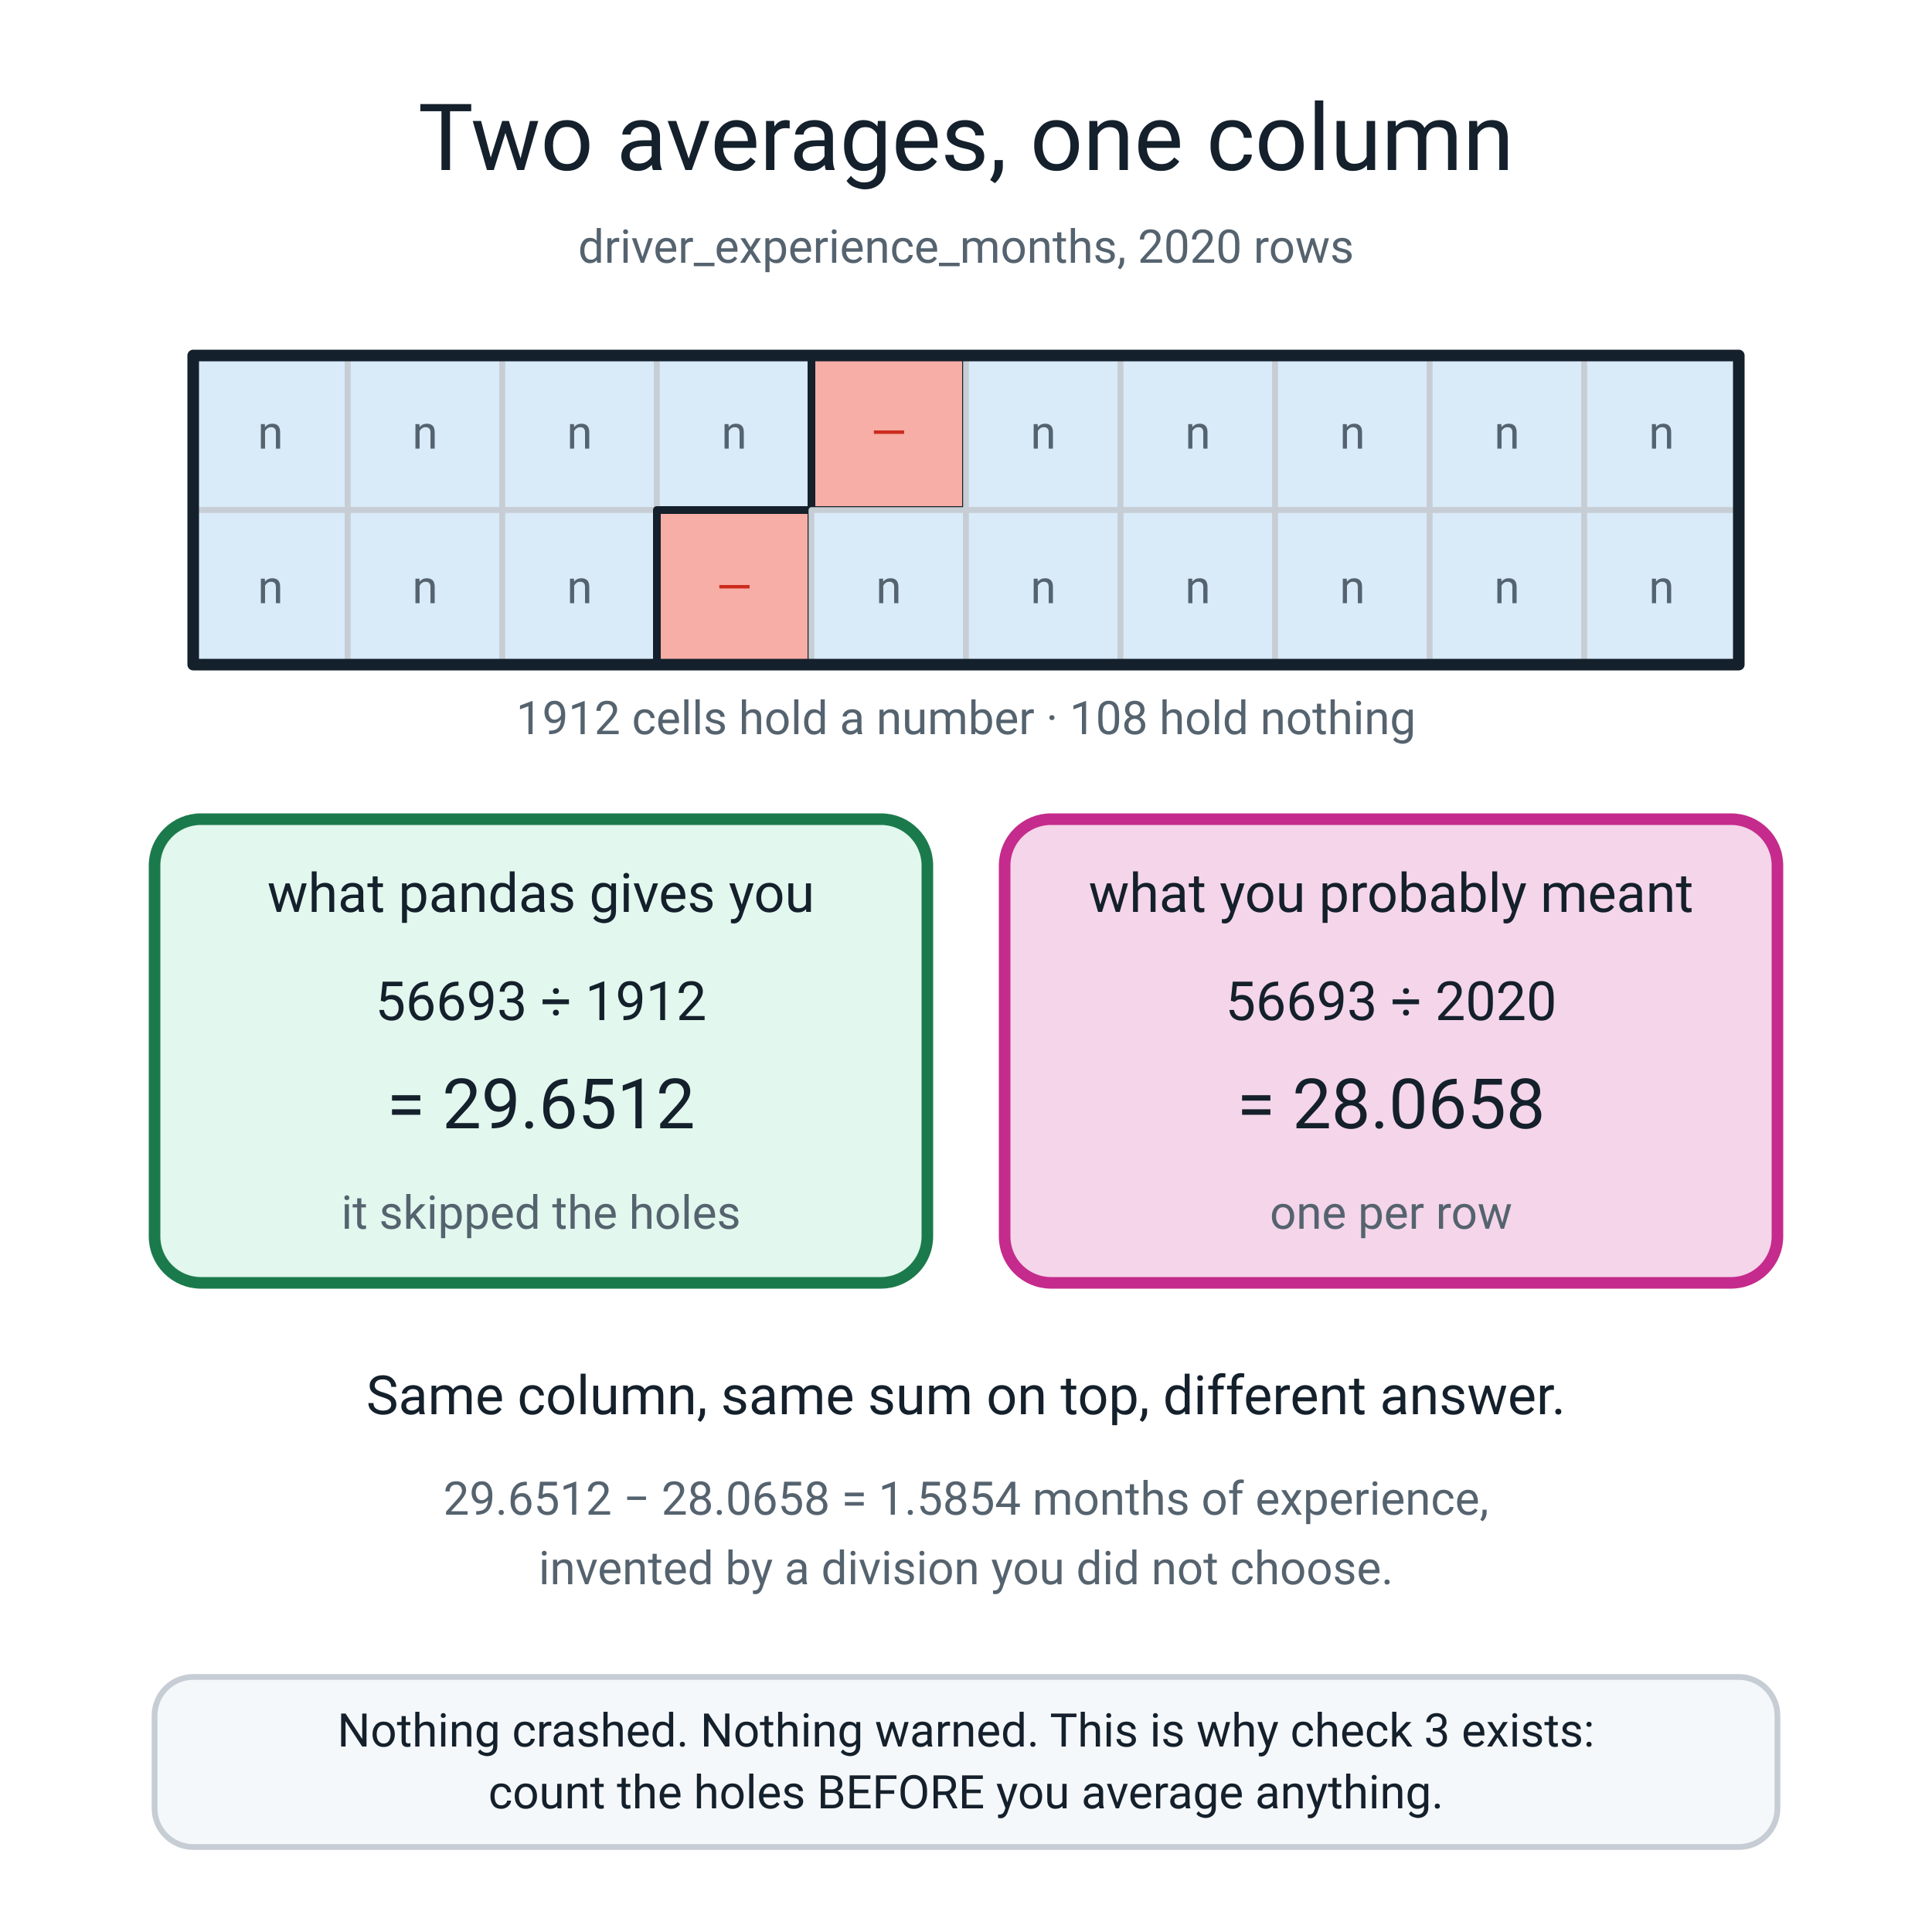
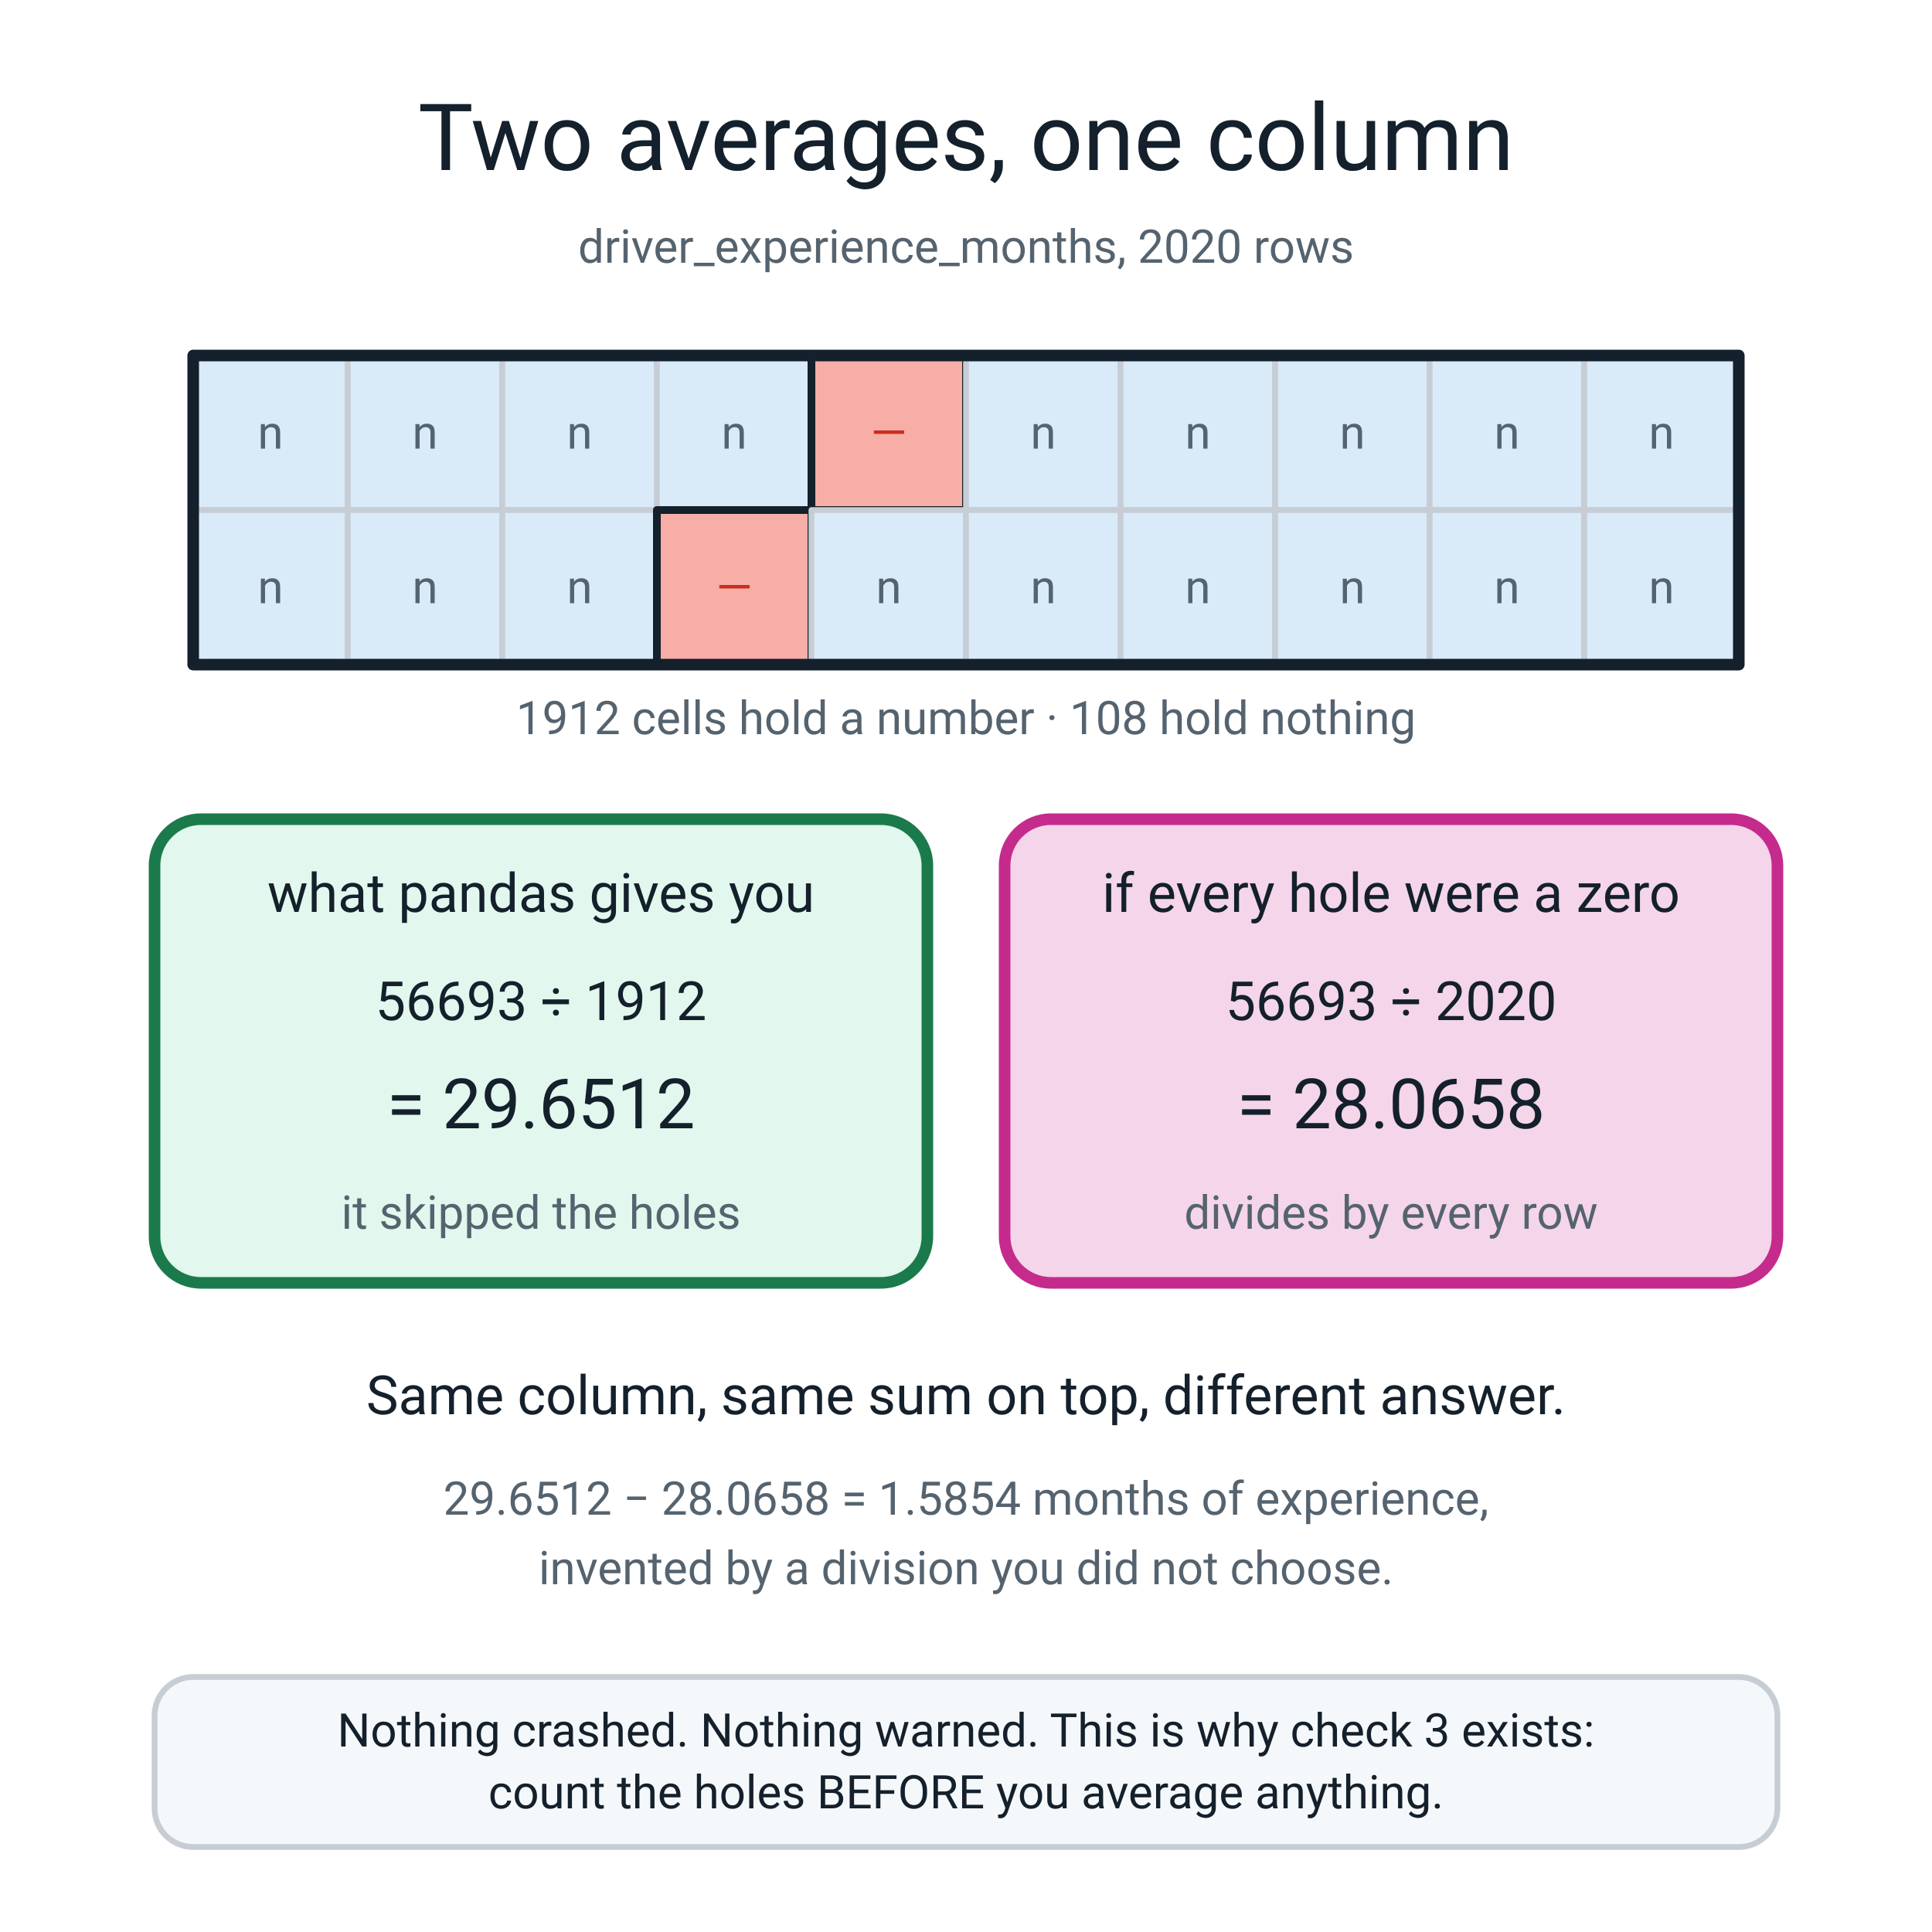
<svg xmlns="http://www.w3.org/2000/svg" viewBox="0 0 500 500" role="img">
  <text x="250" y="44" font-family="ui-sans-serif, system-ui, -apple-system, 'Segoe UI', Roboto, sans-serif" font-size="24" fill="#14202B" text-anchor="middle">Two averages, one column</text>
  <text x="250" y="68" font-family="ui-sans-serif, system-ui, -apple-system, 'Segoe UI', Roboto, sans-serif" font-size="12" fill="#55636F" text-anchor="middle">driver_experience_months, 2020 rows</text>
  <rect x="50" y="92" width="40" height="40" fill="#D9EAF9" stroke="#C7CDD4" stroke-width="1.5" stroke-linejoin="round" />
  <text x="70" y="112" font-family="ui-sans-serif, system-ui, -apple-system, 'Segoe UI', Roboto, sans-serif" font-size="12" fill="#55636F" text-anchor="middle" dominant-baseline="central">n</text>
  <rect x="90" y="92" width="40" height="40" fill="#D9EAF9" stroke="#C7CDD4" stroke-width="1.5" stroke-linejoin="round" />
  <text x="110" y="112" font-family="ui-sans-serif, system-ui, -apple-system, 'Segoe UI', Roboto, sans-serif" font-size="12" fill="#55636F" text-anchor="middle" dominant-baseline="central">n</text>
  <rect x="130" y="92" width="40" height="40" fill="#D9EAF9" stroke="#C7CDD4" stroke-width="1.5" stroke-linejoin="round" />
  <text x="150" y="112" font-family="ui-sans-serif, system-ui, -apple-system, 'Segoe UI', Roboto, sans-serif" font-size="12" fill="#55636F" text-anchor="middle" dominant-baseline="central">n</text>
  <rect x="170" y="92" width="40" height="40" fill="#D9EAF9" stroke="#C7CDD4" stroke-width="1.5" stroke-linejoin="round" />
  <text x="190" y="112" font-family="ui-sans-serif, system-ui, -apple-system, 'Segoe UI', Roboto, sans-serif" font-size="12" fill="#55636F" text-anchor="middle" dominant-baseline="central">n</text>
  <rect x="210" y="92" width="40" height="40" fill="#F6AEA6" stroke="#14202B" stroke-width="2" stroke-linejoin="round" />
  <text x="230" y="112" font-family="ui-sans-serif, system-ui, -apple-system, 'Segoe UI', Roboto, sans-serif" font-size="12" fill="#CC2B1D" text-anchor="middle" dominant-baseline="central">—</text>
  <rect x="250" y="92" width="40" height="40" fill="#D9EAF9" stroke="#C7CDD4" stroke-width="1.5" stroke-linejoin="round" />
  <text x="270" y="112" font-family="ui-sans-serif, system-ui, -apple-system, 'Segoe UI', Roboto, sans-serif" font-size="12" fill="#55636F" text-anchor="middle" dominant-baseline="central">n</text>
  <rect x="290" y="92" width="40" height="40" fill="#D9EAF9" stroke="#C7CDD4" stroke-width="1.5" stroke-linejoin="round" />
  <text x="310" y="112" font-family="ui-sans-serif, system-ui, -apple-system, 'Segoe UI', Roboto, sans-serif" font-size="12" fill="#55636F" text-anchor="middle" dominant-baseline="central">n</text>
  <rect x="330" y="92" width="40" height="40" fill="#D9EAF9" stroke="#C7CDD4" stroke-width="1.5" stroke-linejoin="round" />
  <text x="350" y="112" font-family="ui-sans-serif, system-ui, -apple-system, 'Segoe UI', Roboto, sans-serif" font-size="12" fill="#55636F" text-anchor="middle" dominant-baseline="central">n</text>
  <rect x="370" y="92" width="40" height="40" fill="#D9EAF9" stroke="#C7CDD4" stroke-width="1.5" stroke-linejoin="round" />
  <text x="390" y="112" font-family="ui-sans-serif, system-ui, -apple-system, 'Segoe UI', Roboto, sans-serif" font-size="12" fill="#55636F" text-anchor="middle" dominant-baseline="central">n</text>
  <rect x="410" y="92" width="40" height="40" fill="#D9EAF9" stroke="#C7CDD4" stroke-width="1.5" stroke-linejoin="round" />
  <text x="430" y="112" font-family="ui-sans-serif, system-ui, -apple-system, 'Segoe UI', Roboto, sans-serif" font-size="12" fill="#55636F" text-anchor="middle" dominant-baseline="central">n</text>
  <rect x="50" y="132" width="40" height="40" fill="#D9EAF9" stroke="#C7CDD4" stroke-width="1.5" stroke-linejoin="round" />
  <text x="70" y="152" font-family="ui-sans-serif, system-ui, -apple-system, 'Segoe UI', Roboto, sans-serif" font-size="12" fill="#55636F" text-anchor="middle" dominant-baseline="central">n</text>
  <rect x="90" y="132" width="40" height="40" fill="#D9EAF9" stroke="#C7CDD4" stroke-width="1.5" stroke-linejoin="round" />
  <text x="110" y="152" font-family="ui-sans-serif, system-ui, -apple-system, 'Segoe UI', Roboto, sans-serif" font-size="12" fill="#55636F" text-anchor="middle" dominant-baseline="central">n</text>
  <rect x="130" y="132" width="40" height="40" fill="#D9EAF9" stroke="#C7CDD4" stroke-width="1.5" stroke-linejoin="round" />
  <text x="150" y="152" font-family="ui-sans-serif, system-ui, -apple-system, 'Segoe UI', Roboto, sans-serif" font-size="12" fill="#55636F" text-anchor="middle" dominant-baseline="central">n</text>
  <rect x="170" y="132" width="40" height="40" fill="#F6AEA6" stroke="#14202B" stroke-width="2" stroke-linejoin="round" />
  <text x="190" y="152" font-family="ui-sans-serif, system-ui, -apple-system, 'Segoe UI', Roboto, sans-serif" font-size="12" fill="#CC2B1D" text-anchor="middle" dominant-baseline="central">—</text>
  <rect x="210" y="132" width="40" height="40" fill="#D9EAF9" stroke="#C7CDD4" stroke-width="1.5" stroke-linejoin="round" />
  <text x="230" y="152" font-family="ui-sans-serif, system-ui, -apple-system, 'Segoe UI', Roboto, sans-serif" font-size="12" fill="#55636F" text-anchor="middle" dominant-baseline="central">n</text>
  <rect x="250" y="132" width="40" height="40" fill="#D9EAF9" stroke="#C7CDD4" stroke-width="1.5" stroke-linejoin="round" />
  <text x="270" y="152" font-family="ui-sans-serif, system-ui, -apple-system, 'Segoe UI', Roboto, sans-serif" font-size="12" fill="#55636F" text-anchor="middle" dominant-baseline="central">n</text>
  <rect x="290" y="132" width="40" height="40" fill="#D9EAF9" stroke="#C7CDD4" stroke-width="1.5" stroke-linejoin="round" />
  <text x="310" y="152" font-family="ui-sans-serif, system-ui, -apple-system, 'Segoe UI', Roboto, sans-serif" font-size="12" fill="#55636F" text-anchor="middle" dominant-baseline="central">n</text>
  <rect x="330" y="132" width="40" height="40" fill="#D9EAF9" stroke="#C7CDD4" stroke-width="1.5" stroke-linejoin="round" />
  <text x="350" y="152" font-family="ui-sans-serif, system-ui, -apple-system, 'Segoe UI', Roboto, sans-serif" font-size="12" fill="#55636F" text-anchor="middle" dominant-baseline="central">n</text>
  <rect x="370" y="132" width="40" height="40" fill="#D9EAF9" stroke="#C7CDD4" stroke-width="1.5" stroke-linejoin="round" />
  <text x="390" y="152" font-family="ui-sans-serif, system-ui, -apple-system, 'Segoe UI', Roboto, sans-serif" font-size="12" fill="#55636F" text-anchor="middle" dominant-baseline="central">n</text>
  <rect x="410" y="132" width="40" height="40" fill="#D9EAF9" stroke="#C7CDD4" stroke-width="1.5" stroke-linejoin="round" />
  <text x="430" y="152" font-family="ui-sans-serif, system-ui, -apple-system, 'Segoe UI', Roboto, sans-serif" font-size="12" fill="#55636F" text-anchor="middle" dominant-baseline="central">n</text>
  <rect x="50" y="92" width="400" height="80" fill="none" stroke="#14202B" stroke-width="3" stroke-linejoin="round" />
  <text x="250" y="190" font-family="ui-sans-serif, system-ui, -apple-system, 'Segoe UI', Roboto, sans-serif" font-size="12" fill="#55636F" text-anchor="middle">1912 cells hold a number · 108 hold nothing</text>
  <rect x="40" y="212" width="200" height="120" rx="12" fill="#E2F7ED" stroke="#1B7A4B" stroke-width="3" stroke-linejoin="round" />
  <text x="140" y="236" font-family="ui-sans-serif, system-ui, -apple-system, 'Segoe UI', Roboto, sans-serif" font-size="14" fill="#14202B" text-anchor="middle">what pandas gives you</text>
  <text x="140" y="264" font-family="ui-sans-serif, system-ui, -apple-system, 'Segoe UI', Roboto, sans-serif" font-size="14" fill="#14202B" text-anchor="middle">56693 ÷ 1912</text>
  <text x="140" y="292" font-family="ui-sans-serif, system-ui, -apple-system, 'Segoe UI', Roboto, sans-serif" font-size="18" fill="#14202B" text-anchor="middle">= 29.6512</text>
  <text x="140" y="318" font-family="ui-sans-serif, system-ui, -apple-system, 'Segoe UI', Roboto, sans-serif" font-size="12" fill="#55636F" text-anchor="middle">it skipped the holes</text>
  <rect x="260" y="212" width="200" height="120" rx="12" fill="#F4D5E9" stroke="#C42B8C" stroke-width="3" stroke-linejoin="round" />
-   <text x="360" y="236" font-family="ui-sans-serif, system-ui, -apple-system, 'Segoe UI', Roboto, sans-serif" font-size="14" fill="#14202B" text-anchor="middle">what you probably meant</text>
+   <text x="360" y="236" font-family="ui-sans-serif, system-ui, -apple-system, 'Segoe UI', Roboto, sans-serif" font-size="14" fill="#14202B" text-anchor="middle">if every hole were a zero</text>
  <text x="360" y="264" font-family="ui-sans-serif, system-ui, -apple-system, 'Segoe UI', Roboto, sans-serif" font-size="14" fill="#14202B" text-anchor="middle">56693 ÷ 2020</text>
  <text x="360" y="292" font-family="ui-sans-serif, system-ui, -apple-system, 'Segoe UI', Roboto, sans-serif" font-size="18" fill="#14202B" text-anchor="middle">= 28.0658</text>
-   <text x="360" y="318" font-family="ui-sans-serif, system-ui, -apple-system, 'Segoe UI', Roboto, sans-serif" font-size="12" fill="#55636F" text-anchor="middle">one per row</text>
+   <text x="360" y="318" font-family="ui-sans-serif, system-ui, -apple-system, 'Segoe UI', Roboto, sans-serif" font-size="12" fill="#55636F" text-anchor="middle">divides by every row</text>
  <text x="250" y="366" font-family="ui-sans-serif, system-ui, -apple-system, 'Segoe UI', Roboto, sans-serif" font-size="14" fill="#14202B" text-anchor="middle">Same column, same sum on top, different answer.</text>
  <text x="250" y="392" font-family="ui-sans-serif, system-ui, -apple-system, 'Segoe UI', Roboto, sans-serif" font-size="12" fill="#55636F" text-anchor="middle">29.6512 − 28.0658 = 1.5854 months of experience,</text>
  <text x="250" y="410" font-family="ui-sans-serif, system-ui, -apple-system, 'Segoe UI', Roboto, sans-serif" font-size="12" fill="#55636F" text-anchor="middle">invented by a division you did not choose.</text>
  <rect x="40" y="434" width="420" height="44" rx="10" fill="#F5F8FA" stroke="#C7CDD4" stroke-width="1.5" stroke-linejoin="round" />
  <text x="250" y="452" font-family="ui-sans-serif, system-ui, -apple-system, 'Segoe UI', Roboto, sans-serif" font-size="12" fill="#14202B" text-anchor="middle">Nothing crashed. Nothing warned. This is why check 3 exists:</text>
  <text x="250" y="468" font-family="ui-sans-serif, system-ui, -apple-system, 'Segoe UI', Roboto, sans-serif" font-size="12" fill="#14202B" text-anchor="middle">count the holes BEFORE you average anything.</text>
</svg>
